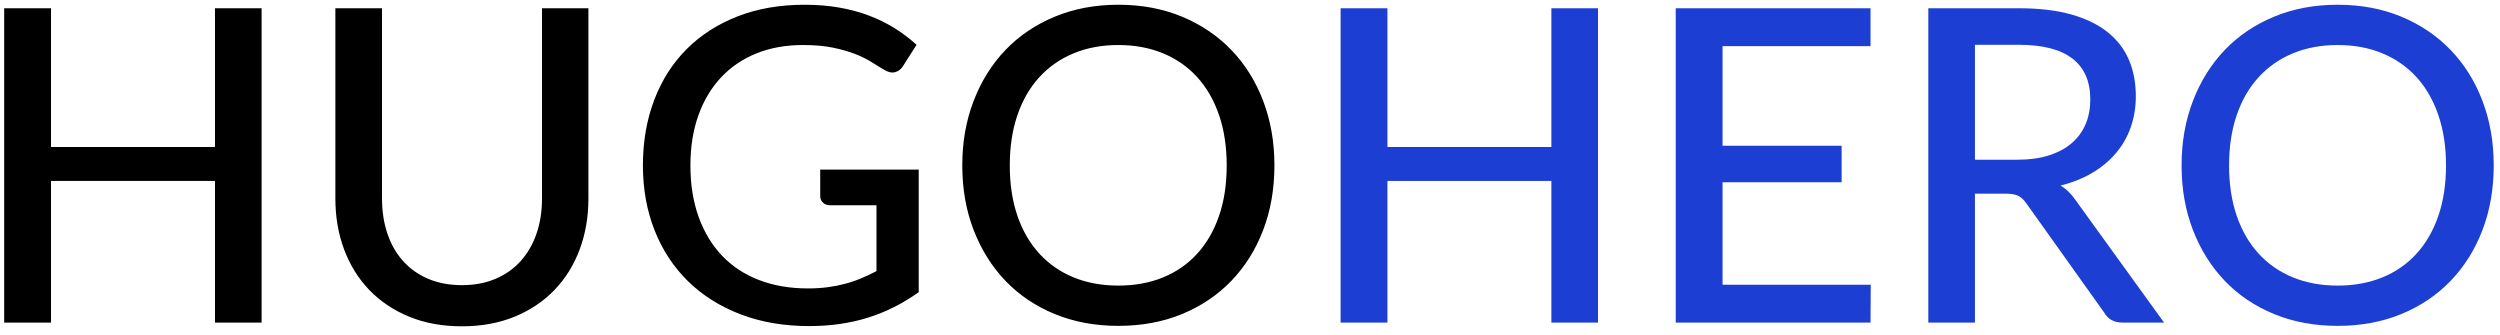
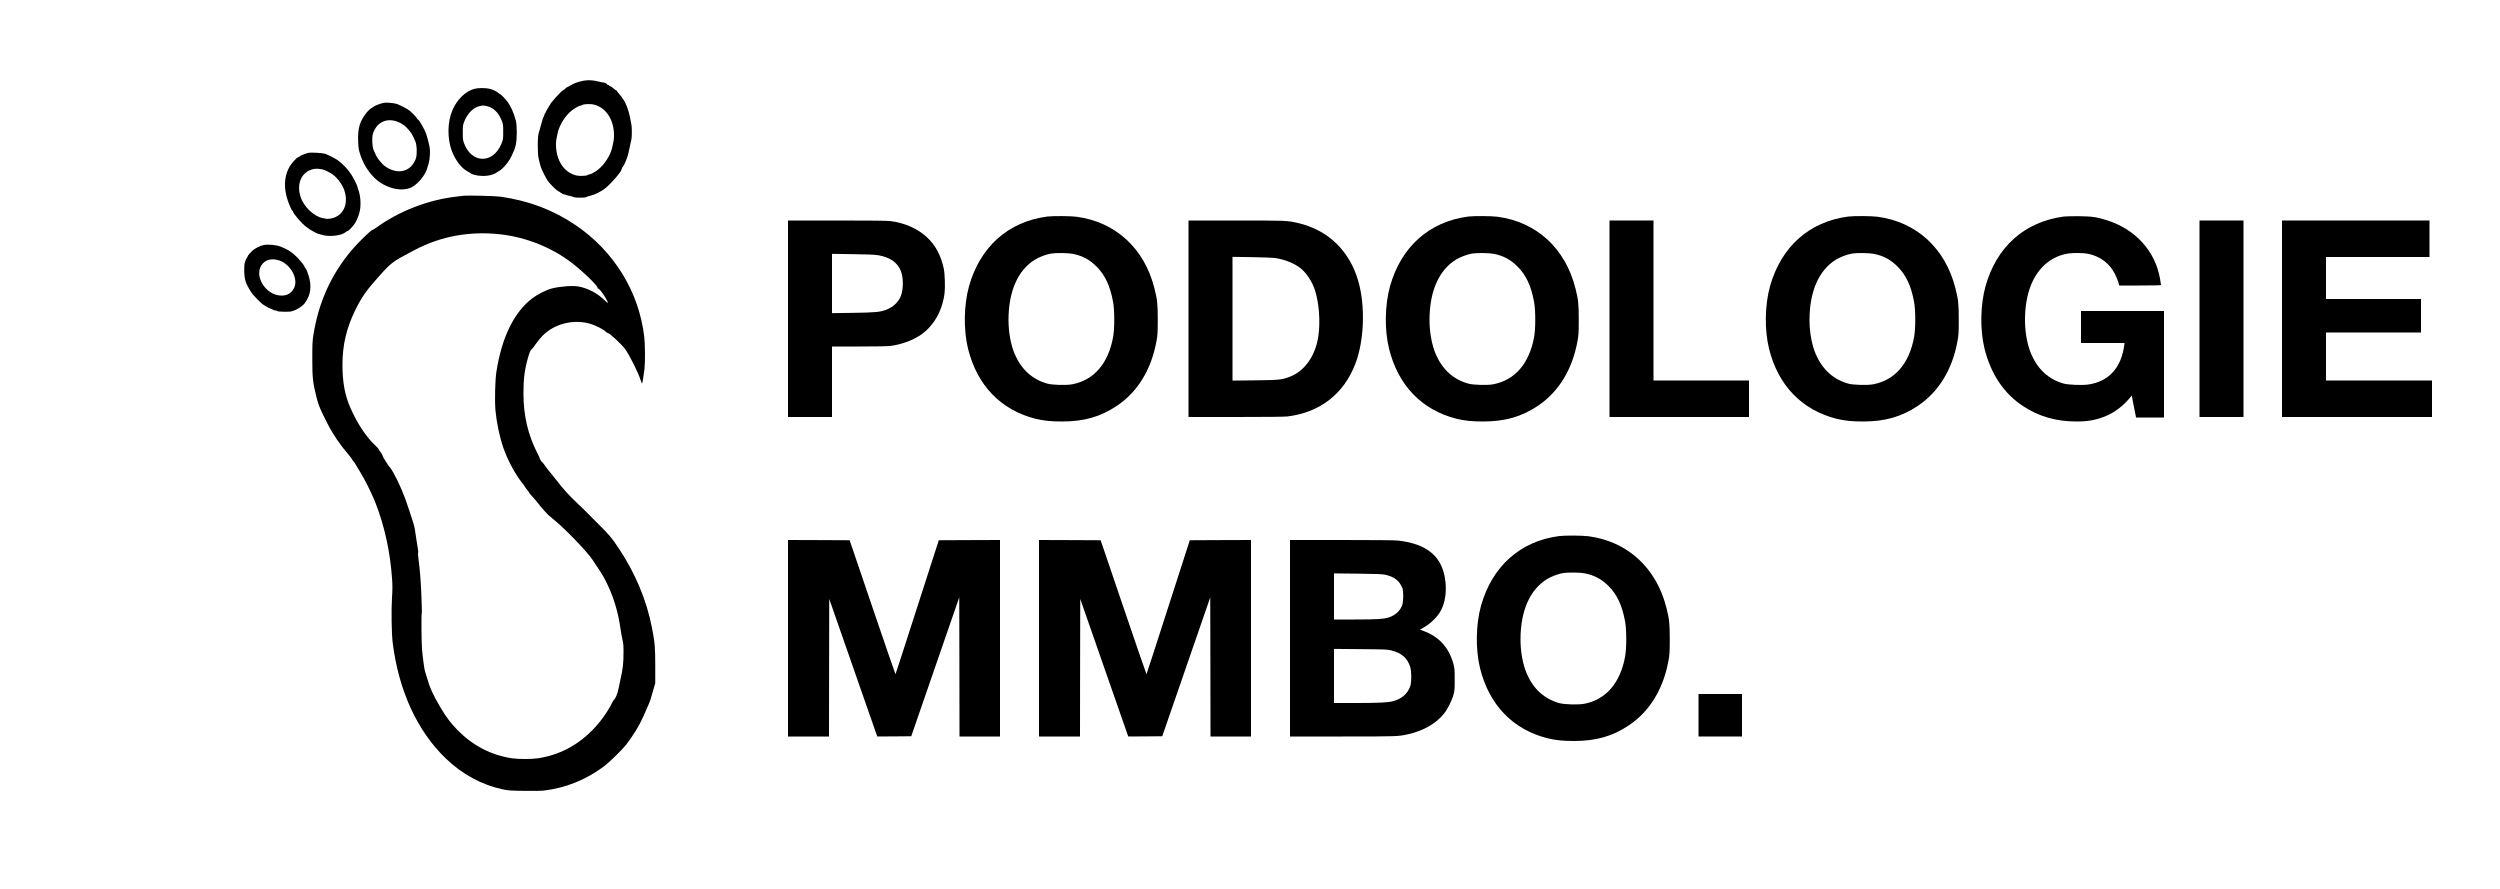
- <svg xmlns="http://www.w3.org/2000/svg" width="217px" height="29px" viewBox="0 0 217 29" version="1.1">
-   <defs />
-   <g id="Page-1" stroke="none" stroke-width="1" fill="none" fill-rule="evenodd">
-     <g id="logo">
-       <path d="M22.707,0.716 L22.707,28 L18.66,28 L18.66,15.707 L4.429,15.707 L4.429,28 L0.363,28 L0.363,0.716 L4.429,0.716 L4.429,12.762 L18.66,12.762 L18.66,0.716 L22.707,0.716 Z M40.092,24.751 C41.181,24.751 42.157,24.567 43.018,24.2 C43.879,23.833 44.608,23.317 45.203,22.651 C45.798,21.986 46.254,21.195 46.571,20.276 C46.888,19.358 47.046,18.342 47.046,17.227 L47.046,0.716 L51.074,0.716 L51.074,17.227 C51.074,18.823 50.821,20.299 50.314,21.654 C49.807,23.009 49.079,24.181 48.129,25.169 C47.179,26.157 46.026,26.93 44.671,27.487 C43.316,28.044 41.789,28.323 40.092,28.323 C38.395,28.323 36.868,28.044 35.513,27.487 C34.158,26.93 33.005,26.157 32.055,25.169 C31.105,24.181 30.377,23.009 29.87,21.654 C29.363,20.299 29.11,18.823 29.11,17.227 L29.11,0.716 L33.157,0.716 L33.157,17.208 C33.157,18.323 33.312,19.342 33.623,20.267 C33.933,21.192 34.386,21.986 34.981,22.651 C35.576,23.317 36.305,23.833 37.166,24.2 C38.027,24.567 39.003,24.751 40.092,24.751 Z M79.745,14.719 L79.745,25.359 C78.364,26.347 76.895,27.085 75.337,27.573 C73.779,28.06 72.082,28.304 70.245,28.304 C68.041,28.304 66.049,27.962 64.269,27.278 C62.49,26.594 60.973,25.638 59.719,24.409 C58.465,23.18 57.499,21.711 56.822,20.001 C56.144,18.291 55.805,16.41 55.805,14.358 C55.805,12.293 56.131,10.403 56.783,8.687 C57.436,6.97 58.37,5.501 59.586,4.279 C60.802,3.056 62.274,2.106 64.004,1.429 C65.733,0.751 67.674,0.412 69.827,0.412 C70.916,0.412 71.926,0.494 72.858,0.659 C73.789,0.824 74.653,1.058 75.451,1.362 C76.249,1.666 76.987,2.03 77.665,2.454 C78.342,2.879 78.972,3.357 79.555,3.889 L78.396,5.713 C78.219,6.004 77.984,6.188 77.693,6.264 C77.402,6.34 77.085,6.27 76.743,6.055 C76.414,5.865 76.05,5.643 75.65,5.39 C75.251,5.137 74.777,4.902 74.225,4.687 C73.674,4.472 73.032,4.288 72.297,4.136 C71.562,3.984 70.695,3.908 69.694,3.908 C68.199,3.908 66.85,4.152 65.647,4.639 C64.444,5.127 63.418,5.827 62.569,6.739 C61.72,7.651 61.068,8.75 60.612,10.036 C60.156,11.321 59.928,12.762 59.928,14.358 C59.928,16.03 60.169,17.528 60.65,18.852 C61.131,20.175 61.812,21.296 62.693,22.215 C63.573,23.133 64.643,23.833 65.903,24.314 C67.164,24.795 68.573,25.036 70.131,25.036 C70.739,25.036 71.306,25.001 71.832,24.931 C72.357,24.862 72.861,24.764 73.342,24.637 C73.823,24.51 74.289,24.352 74.739,24.162 C75.188,23.972 75.635,23.763 76.078,23.535 L76.078,17.816 L72.05,17.816 C71.797,17.816 71.591,17.74 71.433,17.588 C71.274,17.436 71.195,17.246 71.195,17.018 L71.195,14.719 L79.745,14.719 Z M110.62,14.358 C110.62,16.397 110.294,18.269 109.641,19.973 C108.989,21.676 108.068,23.145 106.877,24.381 C105.686,25.616 104.261,26.575 102.602,27.259 C100.943,27.943 99.1,28.285 97.073,28.285 C95.059,28.285 93.219,27.943 91.553,27.259 C89.888,26.575 88.463,25.616 87.278,24.381 C86.094,23.145 85.173,21.676 84.514,19.973 C83.855,18.269 83.526,16.397 83.526,14.358 C83.526,12.331 83.855,10.463 84.514,8.753 C85.173,7.043 86.094,5.571 87.278,4.335 C88.463,3.1 89.888,2.138 91.553,1.448 C93.219,0.757 95.059,0.412 97.073,0.412 C99.1,0.412 100.943,0.757 102.602,1.448 C104.261,2.138 105.686,3.1 106.877,4.335 C108.068,5.571 108.989,7.043 109.641,8.753 C110.294,10.463 110.62,12.331 110.62,14.358 Z M106.478,14.358 C106.478,12.737 106.256,11.28 105.813,9.988 C105.37,8.696 104.74,7.6 103.922,6.701 C103.105,5.802 102.118,5.111 100.959,4.63 C99.799,4.149 98.504,3.908 97.073,3.908 C95.642,3.908 94.347,4.149 93.188,4.63 C92.028,5.111 91.037,5.802 90.214,6.701 C89.391,7.6 88.757,8.696 88.314,9.988 C87.871,11.28 87.649,12.737 87.649,14.358 C87.649,15.992 87.871,17.452 88.314,18.738 C88.757,20.023 89.391,21.116 90.214,22.015 C91.037,22.914 92.028,23.601 93.188,24.076 C94.347,24.552 95.642,24.789 97.073,24.789 C98.504,24.789 99.799,24.552 100.959,24.076 C102.118,23.601 103.105,22.914 103.922,22.015 C104.74,21.116 105.37,20.023 105.813,18.738 C106.256,17.452 106.478,15.992 106.478,14.358 Z" id="HUGO" fill="#000000" />
-       <path d="M138.707,0.716 L138.707,28 L134.66,28 L134.66,15.707 L120.429,15.707 L120.429,28 L116.363,28 L116.363,0.716 L120.429,0.716 L120.429,12.762 L134.66,12.762 L134.66,0.716 L138.707,0.716 Z M162.381,24.713 L162.362,28 L145.452,28 L145.452,0.716 L162.362,0.716 L162.362,4.003 L149.518,4.003 L149.518,12.648 L159.854,12.648 L159.854,15.821 L149.518,15.821 L149.518,24.713 L162.381,24.713 Z M175.111,13.864 C176.15,13.864 177.065,13.737 177.857,13.484 C178.648,13.231 179.31,12.873 179.842,12.411 C180.374,11.948 180.773,11.397 181.039,10.758 C181.305,10.118 181.438,9.412 181.438,8.639 C181.438,7.068 180.922,5.884 179.889,5.086 C178.857,4.288 177.309,3.889 175.244,3.889 L171.425,3.889 L171.425,13.864 L175.111,13.864 Z M187.841,28 L184.231,28 C183.509,28 182.983,27.715 182.654,27.145 L175.909,17.683 C175.694,17.366 175.459,17.142 175.206,17.009 C174.953,16.875 174.573,16.809 174.066,16.809 L171.425,16.809 L171.425,28 L167.378,28 L167.378,0.716 L175.244,0.716 C177.005,0.716 178.521,0.896 179.794,1.258 C181.068,1.619 182.119,2.131 182.948,2.796 C183.778,3.462 184.392,4.263 184.792,5.2 C185.191,6.137 185.39,7.189 185.39,8.354 C185.39,9.304 185.244,10.197 184.953,11.033 C184.662,11.869 184.234,12.619 183.671,13.284 C183.107,13.95 182.42,14.523 181.609,15.004 C180.798,15.485 179.88,15.853 178.854,16.106 C179.361,16.41 179.798,16.834 180.165,17.379 L187.841,28 Z M216.455,14.358 C216.455,16.397 216.129,18.269 215.476,19.973 C214.824,21.676 213.903,23.145 212.712,24.381 C211.521,25.616 210.096,26.575 208.437,27.259 C206.778,27.943 204.935,28.285 202.908,28.285 C200.894,28.285 199.054,27.943 197.388,27.259 C195.723,26.575 194.298,25.616 193.113,24.381 C191.929,23.145 191.008,21.676 190.349,19.973 C189.69,18.269 189.361,16.397 189.361,14.358 C189.361,12.331 189.69,10.463 190.349,8.753 C191.008,7.043 191.929,5.571 193.113,4.335 C194.298,3.1 195.723,2.138 197.388,1.448 C199.054,0.757 200.894,0.412 202.908,0.412 C204.935,0.412 206.778,0.757 208.437,1.448 C210.096,2.138 211.521,3.1 212.712,4.335 C213.903,5.571 214.824,7.043 215.476,8.753 C216.129,10.463 216.455,12.331 216.455,14.358 Z M212.313,14.358 C212.313,12.737 212.091,11.28 211.648,9.988 C211.205,8.696 210.575,7.6 209.757,6.701 C208.94,5.802 207.953,5.111 206.793,4.63 C205.634,4.149 204.339,3.908 202.908,3.908 C201.477,3.908 200.182,4.149 199.023,4.63 C197.863,5.111 196.872,5.802 196.049,6.701 C195.226,7.6 194.592,8.696 194.149,9.988 C193.706,11.28 193.484,12.737 193.484,14.358 C193.484,15.992 193.706,17.452 194.149,18.738 C194.592,20.023 195.226,21.116 196.049,22.015 C196.872,22.914 197.863,23.601 199.023,24.076 C200.182,24.552 201.477,24.789 202.908,24.789 C204.339,24.789 205.634,24.552 206.793,24.076 C207.953,23.601 208.94,22.914 209.757,22.015 C210.575,21.116 211.205,20.023 211.648,18.738 C212.091,17.452 212.313,15.992 212.313,14.358 Z" id="HERO" fill="#1C3ED3" />
-     </g>
+ <svg xmlns="http://www.w3.org/2000/svg" version="1.0" width="5000pt" height="1777pt" viewBox="0 0 5000 1777" preserveAspectRatio="xMidYMid meet">
+   <g transform="translate(0,1777) scale(0.1,-0.1)" fill="#000000" stroke="none">
+     <path d="M11673 16156 c-108 -21 -202 -54 -258 -91 -27 -18 -60 -35 -72 -39 -12 -4 -31 -18 -42 -32 -10 -13 -24 -24 -30 -24 -29 0 -271 -266 -271 -298 0 -7 -4 -12 -10 -12 -5 0 -10 -5 -10 -10 0 -6 -16 -36 -35 -66 -19 -30 -35 -61 -35 -69 0 -8 -4 -15 -10 -15 -5 0 -10 -7 -10 -15 0 -8 -4 -23 -9 -33 -22 -43 -43 -105 -67 -202 -14 -58 -30 -113 -35 -123 -29 -53 -33 -430 -5 -534 9 -35 23 -91 31 -125 19 -80 125 -290 172 -343 97 -110 160 -168 204 -187 16 -7 29 -16 29 -20 0 -5 7 -8 15 -8 8 0 15 -4 15 -10 0 -5 7 -10 15 -10 8 0 23 -4 33 -9 9 -6 53 -17 97 -27 44 -9 86 -21 93 -27 17 -14 231 -14 240 -1 4 6 41 18 82 27 101 24 235 92 315 159 120 101 315 328 315 367 0 12 20 52 31 61 7 6 33 56 47 90 5 14 19 48 30 75 19 46 38 124 73 300 6 33 14 67 17 75 10 27 12 244 2 285 -4 22 -18 94 -30 160 -24 130 -89 302 -135 357 -14 16 -25 33 -25 38 0 4 -25 35 -55 69 -30 34 -55 66 -55 71 0 6 -7 10 -15 10 -8 0 -26 13 -40 28 -14 16 -41 34 -60 42 -19 8 -35 17 -35 22 0 4 -7 8 -15 8 -7 0 -18 6 -22 13 -12 18 -50 37 -75 37 -13 0 -57 9 -98 20 -102 27 -209 32 -297 16z m213 -480 c240 -64 395 -306 394 -615 0 -75 -6 -112 -35 -239 -37 -160 -156 -345 -285 -446 -63 -49 -152 -96 -181 -96 -8 0 -20 -5 -26 -11 -17 -17 -163 -23 -224 -9 -247 57 -410 304 -409 619 0 75 6 112 35 239 37 160 156 345 285 446 63 49 152 96 181 96 8 0 19 4 25 9 23 22 167 27 240 7z" />
+     <path d="M9495 15995 c-183 -46 -356 -214 -449 -435 -98 -232 -102 -558 -11 -805 69 -185 195 -351 313 -411 20 -11 39 -21 42 -24 55 -58 264 -87 405 -56 54 11 122 39 135 55 3 3 22 15 43 26 91 48 219 205 272 335 15 36 33 76 40 90 7 14 21 61 31 105 26 111 26 390 0 485 -43 159 -98 283 -166 375 -40 54 -138 155 -151 155 -4 0 -14 6 -21 13 -36 35 -126 79 -189 92 -84 18 -224 18 -294 0z m237 -346 c137 -29 244 -135 307 -303 23 -65 26 -84 25 -216 0 -141 -1 -148 -33 -228 -164 -412 -597 -411 -750 2 -23 65 -26 84 -25 216 0 141 1 148 33 228 60 151 176 269 292 297 69 17 87 17 151 4z" />
+     <path d="M7670 15713 c-43 -8 -171 -56 -183 -67 -7 -7 -33 -24 -59 -39 -26 -15 -67 -52 -90 -81 -145 -183 -185 -317 -175 -591 5 -113 11 -156 32 -225 61 -198 157 -359 291 -494 207 -206 540 -293 743 -193 122 60 269 234 310 367 11 36 27 90 37 120 10 32 19 102 22 166 4 96 1 127 -22 225 -34 143 -52 200 -86 269 -50 102 -117 210 -131 210 -4 0 -17 15 -28 33 -19 31 -76 91 -130 137 -44 37 -195 118 -261 140 -64 21 -217 34 -270 23z m292 -382 c41 -18 84 -40 96 -51 12 -11 24 -20 28 -20 10 0 102 -99 134 -146 26 -36 57 -100 88 -175 29 -72 36 -224 15 -319 -11 -52 -59 -135 -100 -177 -105 -104 -252 -127 -405 -64 -41 18 -84 40 -96 51 -12 11 -24 20 -28 20 -10 0 -102 99 -134 146 -26 36 -57 100 -88 175 -29 72 -36 224 -15 319 11 52 59 135 100 177 105 104 252 127 405 64z" />
+     <path d="M6170 14714 c-31 -6 -143 -46 -150 -53 -7 -9 -42 -30 -65 -40 -32 -14 -129 -123 -163 -183 -94 -165 -117 -362 -66 -578 25 -110 107 -310 126 -310 4 0 8 -5 8 -10 0 -38 182 -249 260 -303 25 -17 47 -34 50 -37 11 -14 152 -92 192 -106 24 -8 77 -22 118 -31 147 -30 362 1 434 65 15 12 32 22 39 22 19 0 110 97 150 160 41 65 81 173 97 259 22 124 7 308 -35 408 -8 20 -15 43 -15 53 0 22 -71 164 -119 241 -69 110 -181 228 -281 298 -56 38 -197 109 -253 127 -51 15 -275 28 -327 18z m270 -330 c51 -10 156 -61 215 -104 101 -74 200 -213 236 -330 84 -272 -30 -503 -272 -550 -31 -6 -67 -9 -80 -7 -13 3 -44 8 -69 12 -187 30 -397 229 -461 435 -82 266 28 499 261 549 44 9 102 8 170 -5z" />
+     <path d="M9265 13854 c-16 -2 -73 -9 -125 -15 -573 -63 -1155 -288 -1624 -628 -27 -19 -56 -36 -63 -37 -35 -5 -294 -258 -425 -414 -409 -488 -658 -1042 -760 -1690 -20 -129 -22 -182 -22 -475 -1 -377 12 -487 85 -774 40 -160 68 -227 215 -516 109 -216 260 -439 425 -628 38 -44 69 -85 69 -91 0 -5 11 -22 25 -36 13 -14 35 -46 48 -70 13 -25 54 -92 90 -150 83 -130 229 -422 298 -595 186 -468 303 -998 340 -1537 10 -141 10 -216 -1 -380 -16 -252 -9 -717 14 -903 119 -957 491 -1768 1066 -2318 328 -315 713 -523 1130 -613 116 -25 147 -27 429 -31 192 -3 338 -1 400 6 433 51 843 216 1200 484 109 82 361 328 443 432 136 174 271 395 342 560 42 97 63 145 107 243 16 35 35 87 43 115 8 29 32 111 53 182 l38 130 0 345 c0 376 -8 469 -66 766 -107 551 -334 1094 -665 1589 -133 200 -191 270 -370 447 -88 86 -195 194 -239 240 -44 46 -147 146 -229 223 -153 144 -278 282 -397 439 -38 50 -96 122 -129 160 -33 38 -84 104 -113 147 -30 43 -57 76 -60 73 -3 -3 -16 14 -28 38 -12 23 -20 43 -18 43 2 0 -17 41 -43 90 -187 364 -278 752 -279 1187 0 307 24 496 95 738 31 105 42 130 70 155 18 17 55 64 82 105 27 41 85 113 130 160 234 243 621 343 957 245 103 -29 270 -114 309 -156 15 -16 35 -29 44 -29 34 0 283 -232 349 -325 93 -131 262 -472 311 -627 10 -32 21 -58 24 -58 8 0 35 162 50 295 15 137 12 491 -5 639 -106 902 -604 1713 -1375 2235 -442 300 -933 486 -1495 567 -104 15 -672 29 -750 18z m739 -770 c518 -57 1043 -268 1443 -580 247 -193 531 -473 505 -498 -4 -4 -1 -6 7 -4 8 1 38 -26 67 -62 53 -65 141 -217 131 -227 -3 -3 -27 16 -53 41 -151 149 -337 249 -534 286 -113 22 -382 1 -540 -41 -105 -28 -280 -116 -380 -192 -369 -280 -614 -780 -722 -1472 -26 -167 -36 -587 -19 -772 24 -253 81 -523 158 -748 85 -246 236 -529 379 -707 30 -37 54 -71 54 -76 0 -5 18 -30 40 -55 22 -25 40 -50 40 -56 0 -6 31 -44 68 -83 37 -40 81 -91 97 -113 48 -66 190 -228 227 -260 19 -17 78 -66 131 -110 215 -178 633 -613 739 -768 170 -251 208 -312 270 -432 151 -296 249 -608 298 -960 12 -82 30 -185 41 -228 16 -62 20 -112 19 -250 0 -222 -11 -315 -65 -557 -13 -58 -29 -134 -36 -169 -18 -93 -62 -199 -89 -216 -6 -4 -21 -28 -34 -53 -92 -190 -245 -401 -406 -563 -302 -304 -665 -491 -1076 -554 -130 -20 -398 -20 -528 0 -414 63 -776 250 -1081 559 -138 140 -234 267 -346 457 -151 256 -216 401 -274 609 -14 52 -30 104 -35 115 -12 25 -46 282 -60 445 -11 127 -15 694 -5 710 9 14 -14 590 -31 773 -8 94 -23 232 -33 305 -9 73 -14 135 -10 138 9 5 7 24 -31 249 -16 94 -31 195 -34 225 -3 30 -23 106 -45 170 -22 63 -60 179 -85 258 -78 244 -189 503 -296 694 -29 50 -60 99 -69 107 -23 21 -141 204 -141 218 0 17 -48 98 -70 118 -11 10 -17 22 -14 26 3 5 -25 37 -62 71 -189 177 -368 446 -509 768 -107 244 -156 510 -156 855 0 393 80 732 255 1090 129 263 228 404 472 675 258 287 268 294 729 536 518 271 1093 375 1699 308z" />
+     <path d="M20946 13439 c-778 -100 -1343 -603 -1565 -1392 -105 -373 -113 -876 -20 -1252 182 -733 656 -1226 1349 -1400 151 -38 311 -55 528 -55 444 0 772 94 1102 315 415 279 689 728 791 1300 21 116 24 161 24 420 0 317 -8 398 -66 627 -200 799 -776 1329 -1558 1433 -118 16 -472 18 -585 4z m504 -745 c196 -37 343 -116 485 -259 169 -171 268 -385 327 -705 31 -169 31 -534 0 -702 -98 -532 -385 -862 -819 -944 -120 -22 -395 -15 -498 14 -296 82 -516 281 -648 585 -80 185 -127 440 -127 688 0 569 187 996 529 1206 83 52 227 106 323 122 92 15 338 13 428 -5z" />
+     <path d="M29366 13439 c-778 -100 -1343 -603 -1565 -1392 -105 -373 -113 -876 -20 -1252 182 -733 656 -1226 1349 -1400 151 -38 311 -55 528 -55 444 0 772 94 1102 315 415 279 689 728 791 1300 21 116 24 161 24 420 0 317 -8 398 -66 627 -200 799 -776 1329 -1558 1433 -118 16 -472 18 -585 4z m504 -745 c196 -37 343 -116 485 -259 169 -171 268 -385 327 -705 31 -169 31 -534 0 -702 -98 -532 -385 -862 -819 -944 -120 -22 -395 -15 -498 14 -296 82 -516 281 -648 585 -80 185 -127 440 -127 688 0 569 187 996 529 1206 83 52 227 106 323 122 92 15 338 13 428 -5z" />
+     <path d="M36966 13439 c-778 -100 -1343 -603 -1565 -1392 -105 -373 -113 -876 -20 -1252 182 -733 656 -1226 1349 -1400 151 -38 311 -55 528 -55 444 0 772 94 1102 315 415 279 689 728 791 1300 21 116 24 161 24 420 0 317 -8 398 -66 627 -200 799 -776 1329 -1558 1433 -118 16 -472 18 -585 4z m504 -745 c196 -37 343 -116 485 -259 169 -171 268 -385 327 -705 31 -169 31 -534 0 -702 -98 -532 -385 -862 -819 -944 -120 -22 -395 -15 -498 14 -296 82 -516 281 -648 585 -80 185 -127 440 -127 688 0 569 187 996 529 1206 83 52 227 106 323 122 92 15 338 13 428 -5z" />
+     <path d="M41276 13439 c-786 -106 -1343 -602 -1565 -1392 -105 -373 -113 -876 -20 -1252 126 -505 385 -893 768 -1146 316 -209 664 -309 1074 -309 239 0 407 33 605 118 154 67 323 193 437 330 l60 71 32 -167 c18 -92 38 -191 44 -219 l10 -53 280 0 279 0 0 1065 0 1065 -830 0 -830 0 0 -320 0 -320 436 0 435 0 -6 -47 c-62 -453 -313 -725 -723 -784 -121 -17 -396 -6 -487 19 -296 82 -516 281 -648 585 -182 421 -167 1079 34 1478 150 300 396 489 699 538 96 16 317 14 400 -4 244 -51 433 -193 538 -403 27 -54 57 -127 68 -164 l19 -68 417 0 c241 0 418 4 418 9 0 5 -9 60 -19 123 -95 554 -487 988 -1056 1171 -203 65 -301 80 -565 83 -129 1 -266 -2 -304 -7z" />
+     <path d="M15760 11395 l0 -1965 440 0 440 0 0 705 0 705 538 0 c328 0 572 4 627 11 213 26 444 109 606 219 262 179 435 479 480 835 15 122 6 393 -16 495 -58 265 -163 462 -333 622 -185 174 -450 292 -737 327 -60 7 -421 11 -1067 11 l-978 0 0 -1965z m1800 1271 c236 -37 394 -148 459 -321 50 -132 50 -358 0 -490 -46 -124 -156 -229 -294 -280 -125 -47 -225 -56 -672 -62 l-413 -6 0 593 0 593 413 -6 c297 -4 439 -10 507 -21z" />
+     <path d="M23770 11395 l0 -1965 948 0 c603 0 978 4 1032 11 649 80 1126 450 1357 1053 178 464 202 1155 59 1653 -175 608 -604 1022 -1203 1162 -214 50 -234 51 -1245 51 l-948 0 0 -1965z m1730 1215 c197 -29 395 -110 517 -209 119 -98 232 -273 286 -447 78 -248 105 -613 66 -894 -55 -398 -268 -706 -568 -823 -163 -63 -211 -68 -703 -74 l-448 -5 0 1237 0 1238 388 -6 c213 -3 421 -11 462 -17z" />
+     <path d="M32190 11395 l0 -1965 1395 0 1395 0 0 365 0 365 -955 0 -955 0 0 1600 0 1600 -440 0 -440 0 0 -1965z" />
+     <path d="M43990 11395 l0 -1965 440 0 440 0 0 1965 0 1965 -440 0 -440 0 0 -1965z" />
+     <path d="M45640 11395 l0 -1965 1500 0 1500 0 0 365 0 365 -1060 0 -1060 0 0 480 0 480 950 0 950 0 0 335 0 335 -950 0 -950 0 0 420 0 420 1035 0 1035 0 0 365 0 365 -1475 0 -1475 0 0 -1965z" />
+     <path d="M5274 12870 c-68 -12 -187 -74 -233 -120 -52 -53 -81 -87 -81 -96 0 -4 -6 -15 -13 -23 -8 -9 -25 -43 -38 -76 -21 -53 -24 -75 -24 -195 1 -177 24 -252 135 -428 43 -69 208 -238 256 -262 16 -8 43 -24 59 -36 17 -12 53 -29 80 -39 28 -10 54 -22 59 -27 6 -4 22 -8 36 -8 14 0 32 -6 38 -12 15 -15 256 -18 287 -4 11 5 22 10 25 10 66 13 186 89 231 147 124 160 149 346 79 564 -18 55 -36 102 -40 105 -4 3 -19 28 -33 55 -14 28 -36 63 -49 79 -53 67 -114 132 -152 164 -23 19 -51 43 -64 53 -13 11 -40 29 -60 40 -20 11 -44 24 -52 29 -13 8 -38 19 -115 50 -78 32 -239 46 -331 30z m316 -311 c228 -79 383 -372 290 -552 -51 -99 -132 -148 -244 -149 -333 -2 -583 426 -378 645 77 82 197 102 332 56z" />
+     <path d="M31186 7049 c-778 -100 -1343 -603 -1565 -1392 -105 -373 -113 -876 -20 -1252 182 -733 656 -1226 1349 -1400 151 -38 311 -55 528 -55 444 0 772 94 1102 315 415 279 689 728 791 1300 21 116 24 161 24 420 0 317 -8 398 -66 627 -200 799 -776 1329 -1558 1433 -118 16 -472 18 -585 4z m504 -745 c196 -37 343 -116 485 -259 169 -171 268 -385 327 -705 31 -169 31 -534 0 -702 -98 -532 -385 -862 -819 -944 -120 -22 -395 -15 -498 14 -296 82 -516 281 -648 585 -80 185 -127 440 -127 688 0 569 187 996 529 1206 83 52 227 106 323 122 92 15 338 13 428 -5z" />
+     <path d="M15760 5005 l0 -1965 410 0 410 0 2 1376 3 1375 480 -1376 480 -1375 340 2 340 3 480 1389 480 1389 3 -1391 2 -1392 405 0 405 0 0 1965 0 1965 -612 -2 -612 -3 -431 -1337 c-236 -735 -432 -1339 -435 -1342 -3 -2 -210 599 -461 1337 l-456 1342 -617 3 -616 2 0 -1965z" />
+     <path d="M20780 5005 l0 -1965 410 0 410 0 2 1376 3 1375 480 -1376 480 -1375 340 2 340 3 480 1389 480 1389 3 -1391 2 -1392 405 0 405 0 0 1965 0 1965 -612 -2 -612 -3 -431 -1337 c-236 -735 -432 -1339 -435 -1342 -3 -2 -210 599 -461 1337 l-456 1342 -617 3 -616 2 0 -1965z" />
+     <path d="M25800 5005 l0 -1965 1048 0 c1098 0 1117 1 1314 45 305 69 555 212 714 408 80 100 164 267 196 392 21 81 23 112 22 300 0 194 -2 217 -26 307 -87 321 -283 540 -585 654 l-85 31 66 37 c155 87 296 227 362 361 75 152 104 342 84 548 -48 503 -352 770 -952 836 -63 7 -457 11 -1128 11 l-1030 0 0 -1965z m1895 1272 c149 -32 244 -87 305 -179 22 -33 45 -79 52 -101 17 -56 16 -239 0 -304 -33 -126 -140 -230 -281 -273 -103 -32 -224 -39 -673 -40 l-418 0 0 461 0 461 473 -5 c362 -4 488 -9 542 -20z m134 -1516 c207 -53 323 -156 377 -336 26 -86 26 -299 0 -375 -53 -156 -170 -258 -351 -305 -100 -26 -280 -35 -737 -35 l-438 0 0 541 0 541 533 -5 c502 -4 537 -6 616 -26z" />
+     <path d="M33970 3465 l0 -425 435 0 435 0 0 425 0 425 -435 0 -435 0 0 -425z" />
  </g>
</svg>
